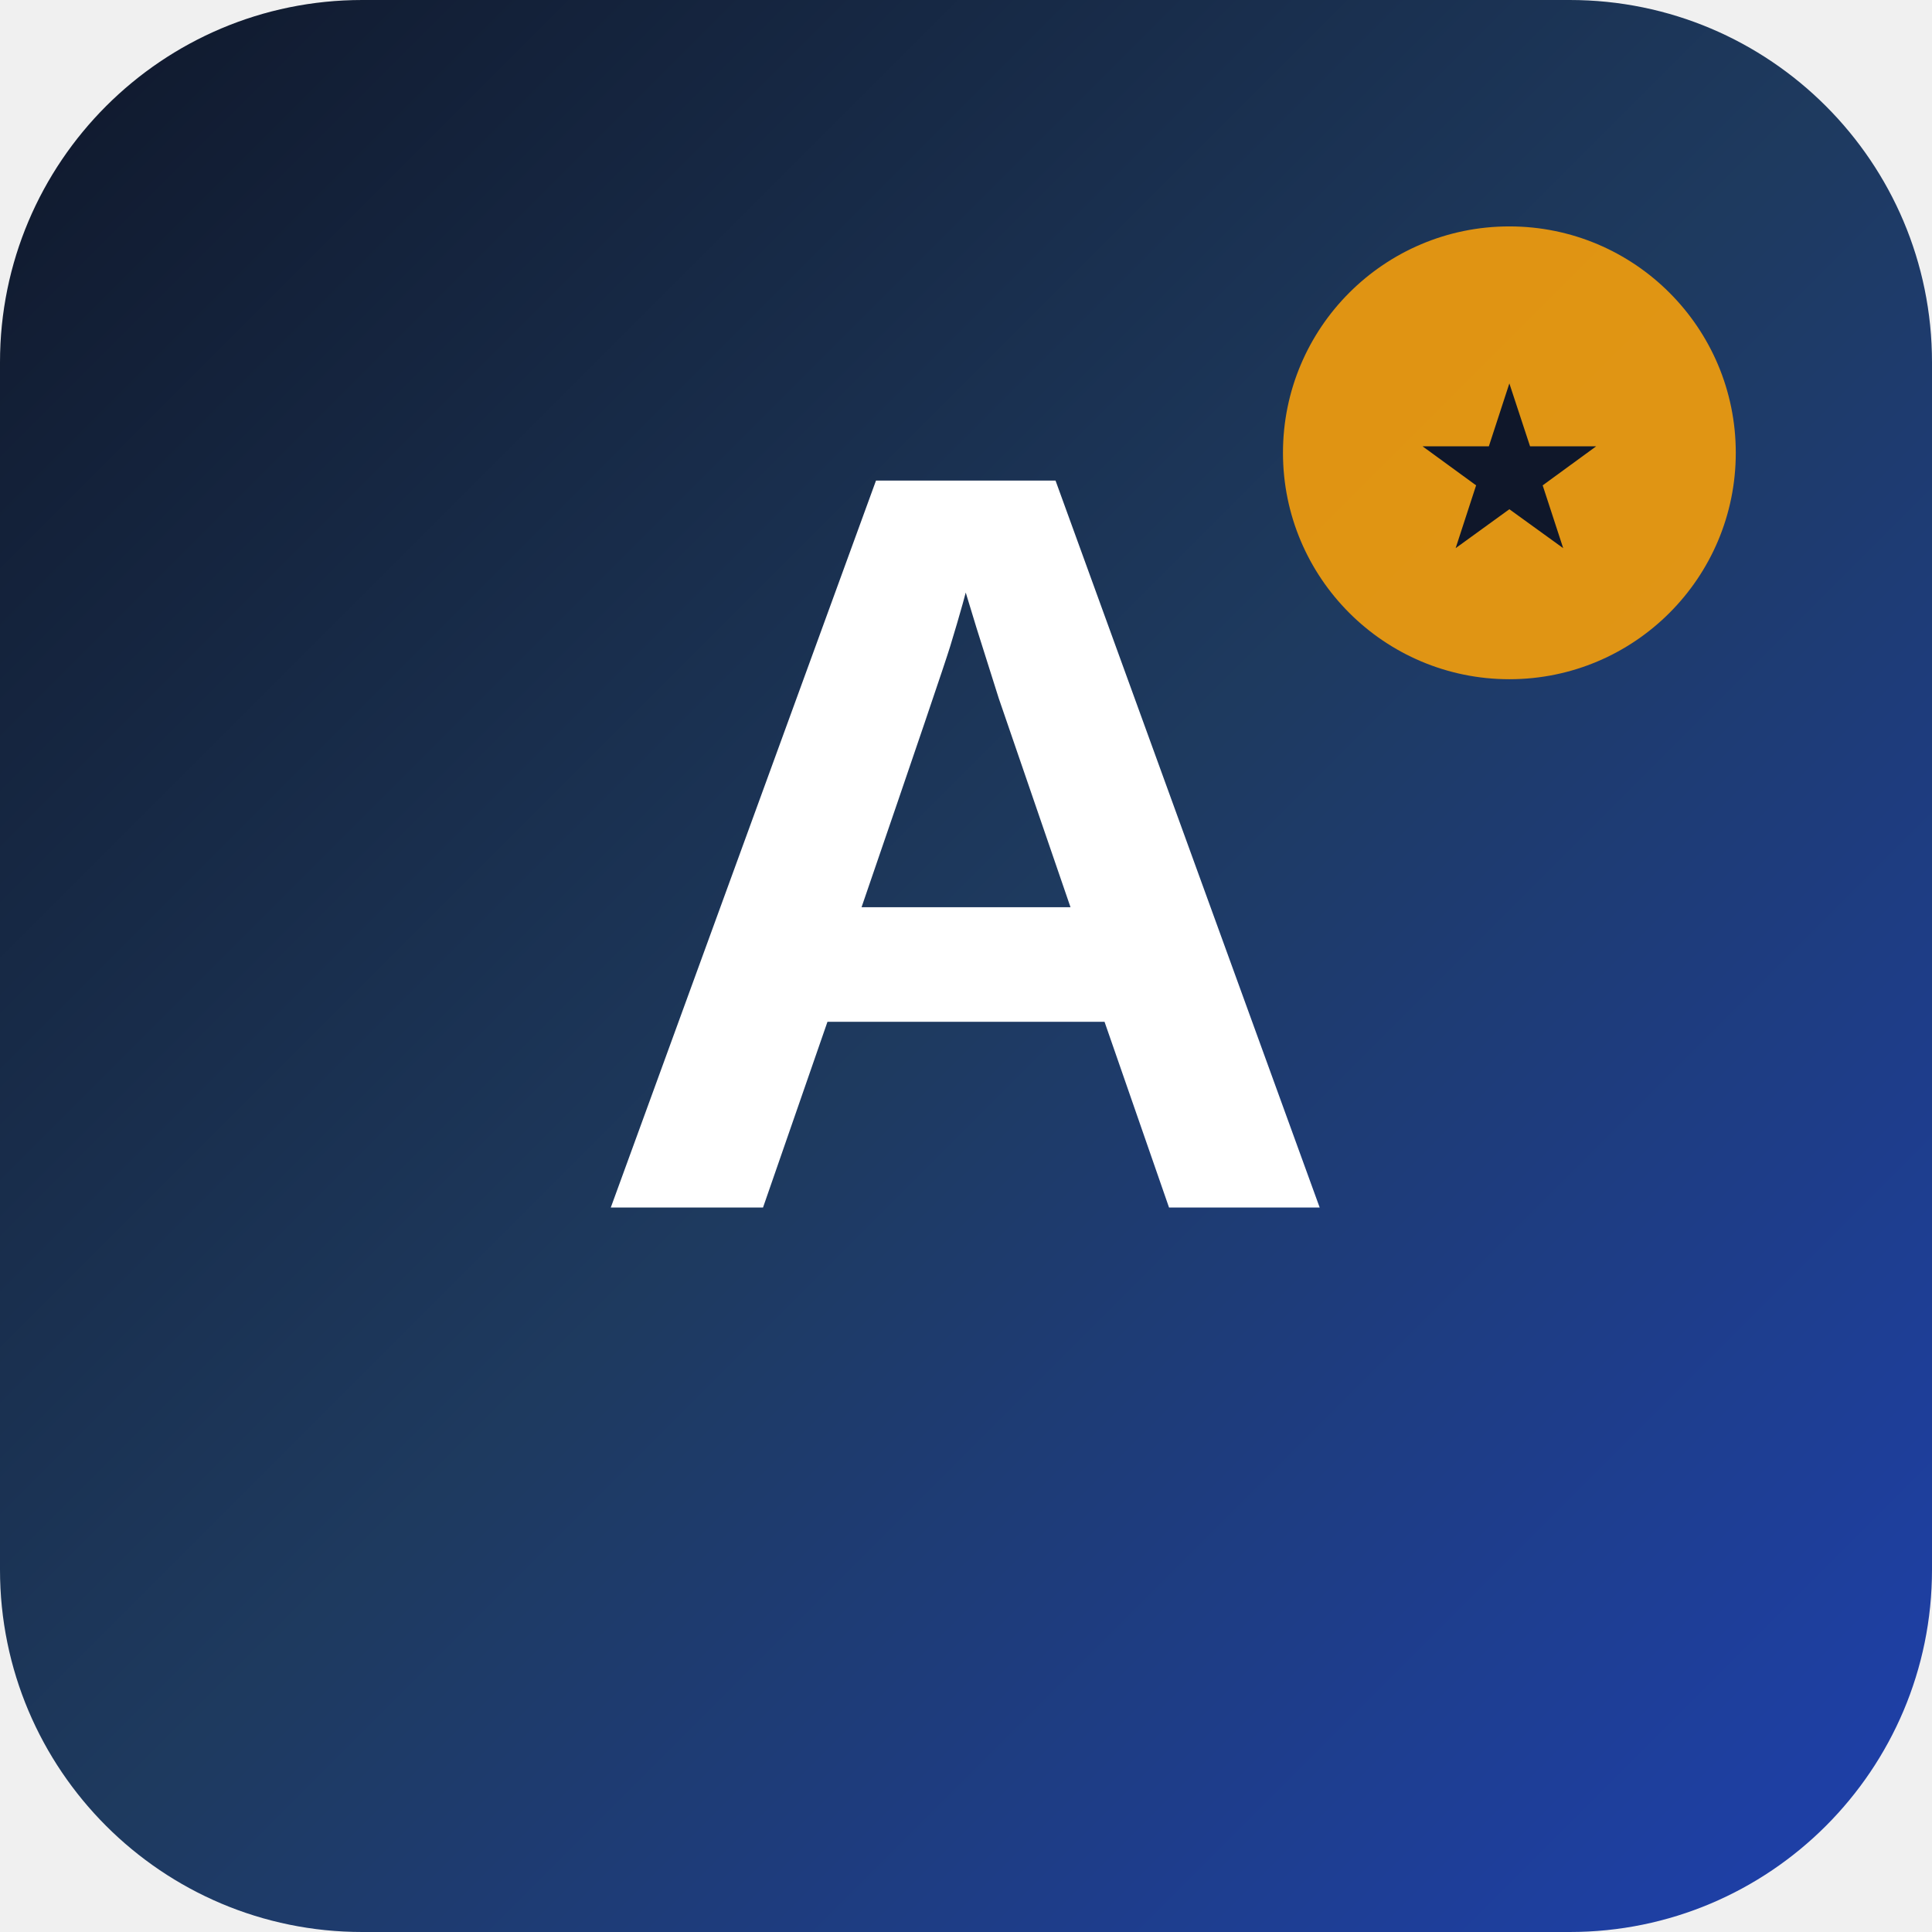
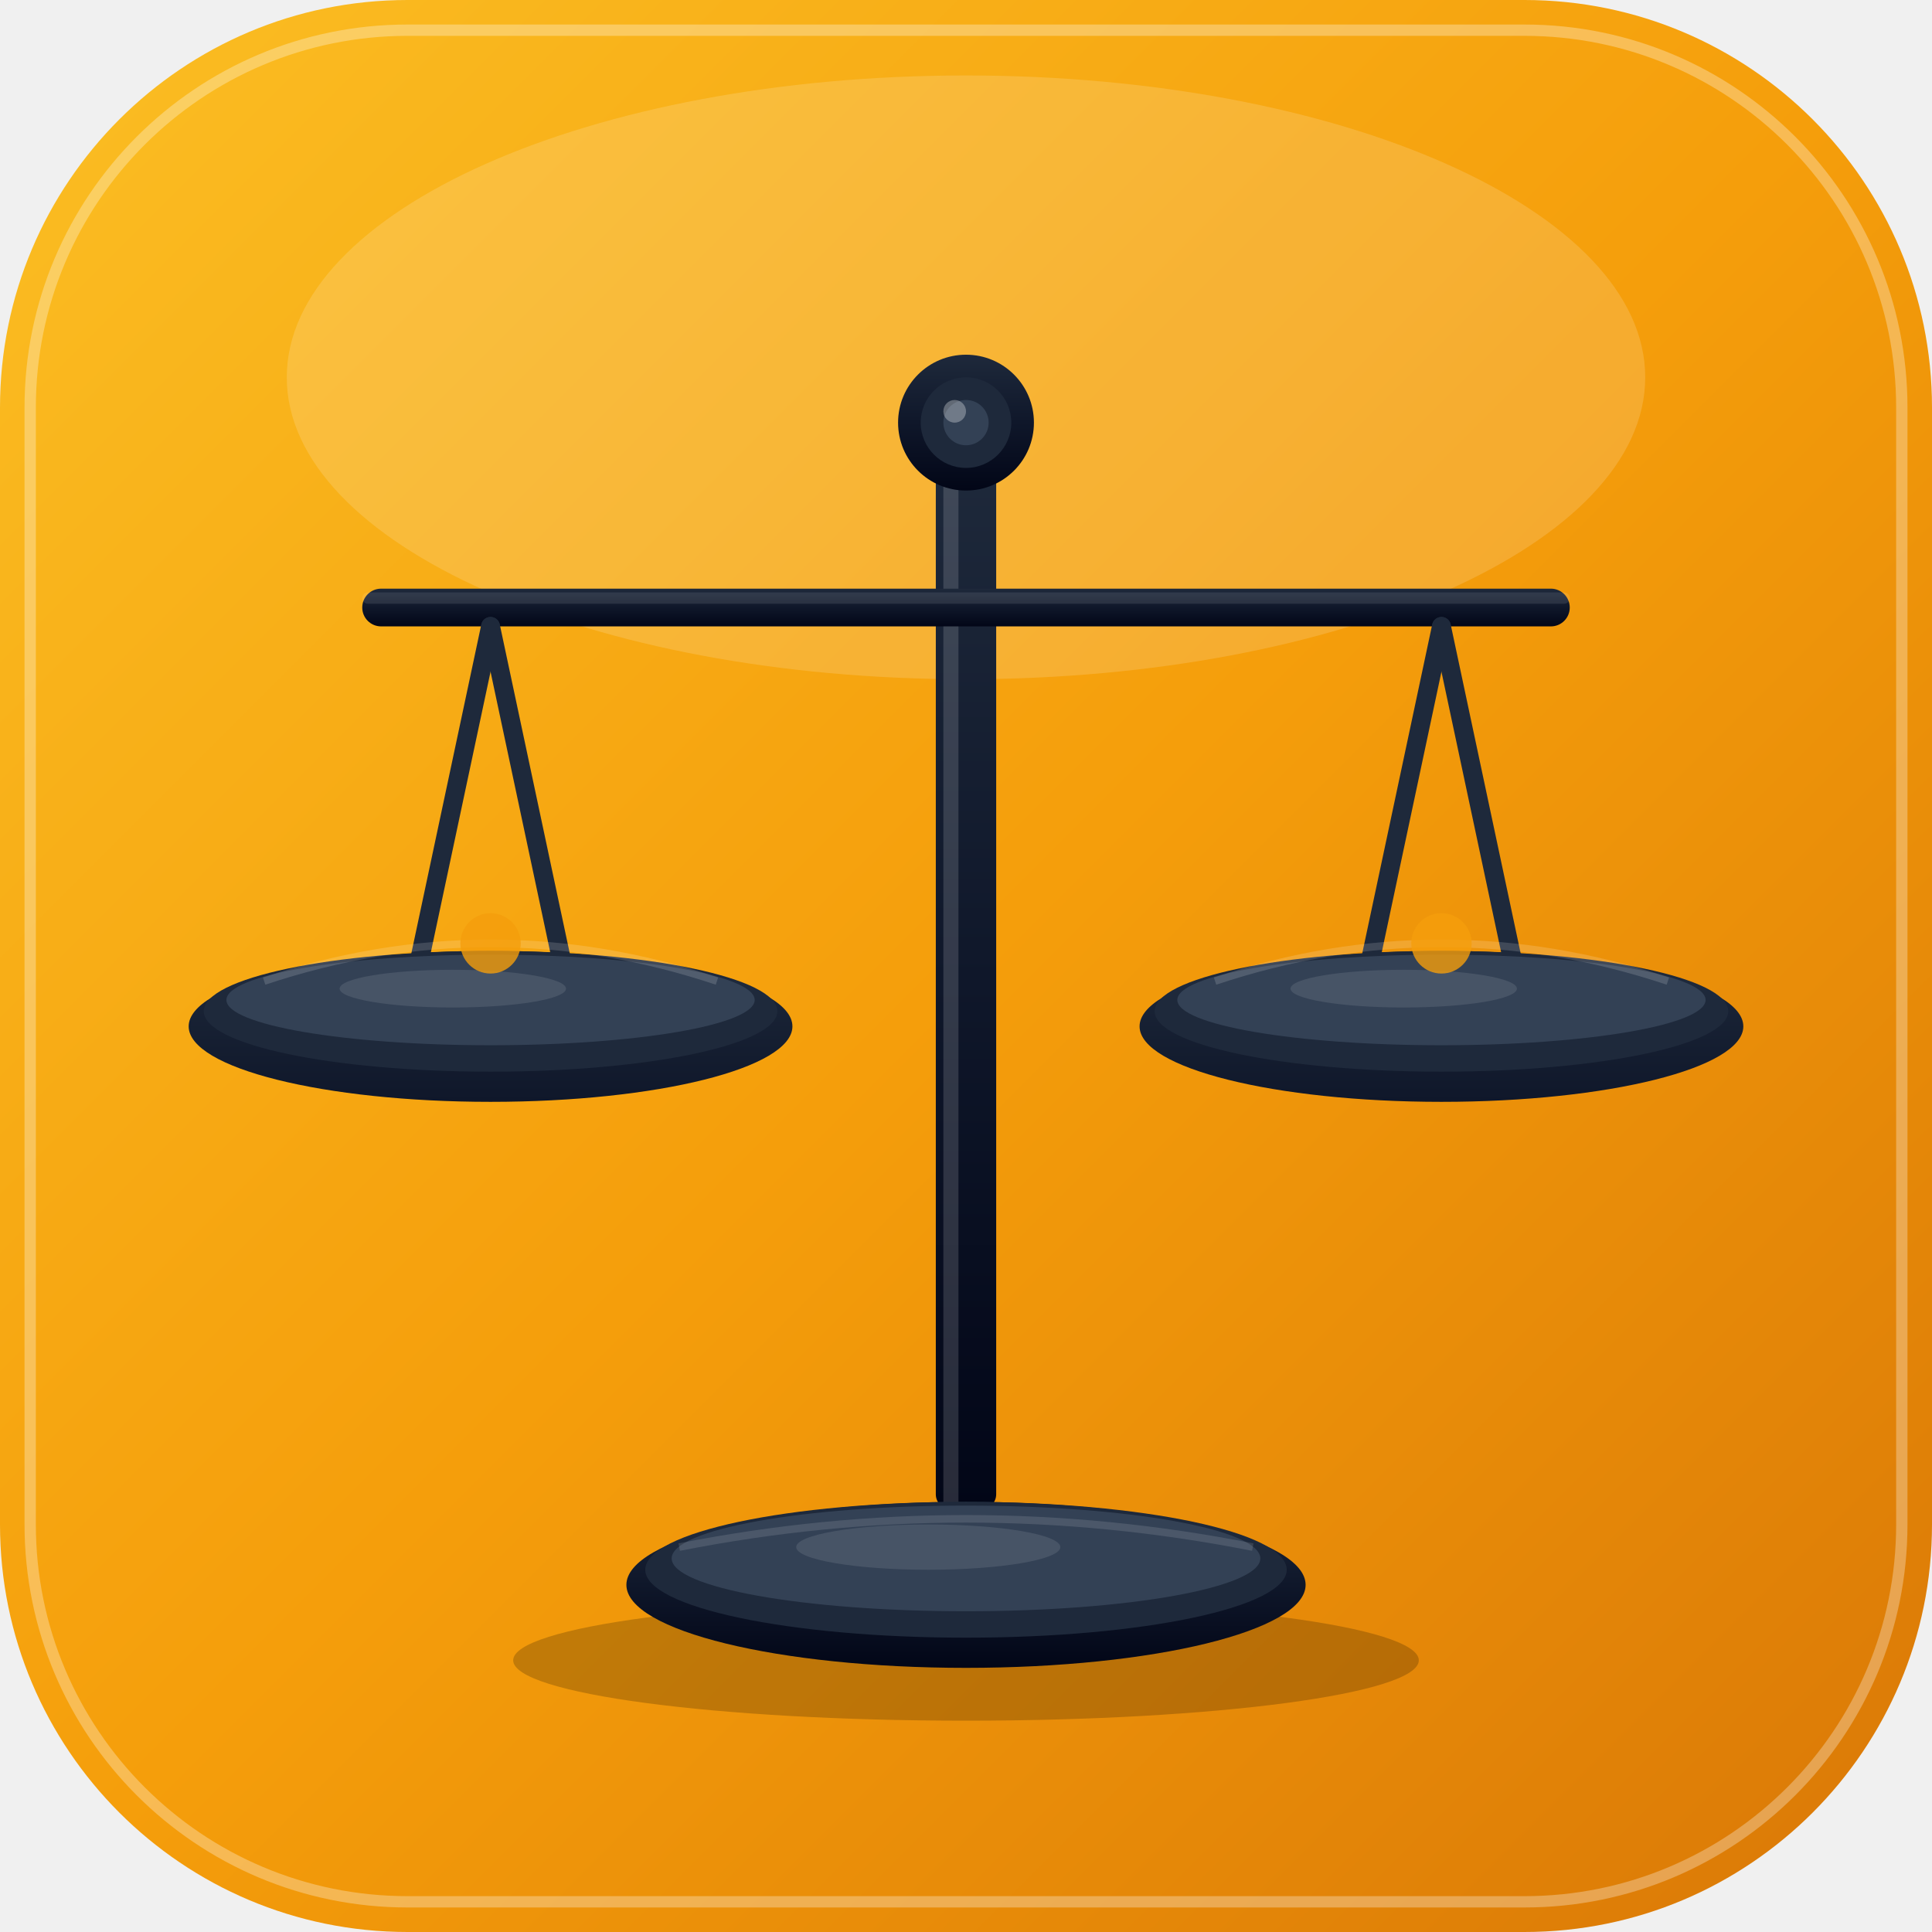
<svg xmlns="http://www.w3.org/2000/svg" viewBox="0 0 512 512">
  <defs>
    <linearGradient id="bg" x1="0%" y1="0%" x2="100%" y2="100%">
-       <stop offset="0%" style="stop-color:#0f172a" />
-       <stop offset="50%" style="stop-color:#1e3a5f" />
-       <stop offset="100%" style="stop-color:#1e40af" />
+       <stop offset="0%" style="stop-color:#fbbf24" />
+       <stop offset="50%" style="stop-color:#f59e0b" />
+       <stop offset="100%" style="stop-color:#d97706" />
    </linearGradient>
+     <linearGradient id="shadow" x1="0%" y1="0%" x2="0%" y2="100%">
+       <stop offset="0%" style="stop-color:rgba(0,0,0,0.15)" />
+       <stop offset="100%" style="stop-color:rgba(0,0,0,0.4)" />
+     </linearGradient>
+     <linearGradient id="metal" x1="0%" y1="0%" x2="0%" y2="100%">
+       <stop offset="0%" style="stop-color:#1e293b" />
+       <stop offset="50%" style="stop-color:#0f172a" />
+       <stop offset="100%" style="stop-color:#020617" />
+     </linearGradient>
+     <linearGradient id="plate" x1="0%" y1="0%" x2="0%" y2="100%">
+       <stop offset="0%" style="stop-color:#1e293b" />
+       <stop offset="100%" style="stop-color:#0f172a" />
+     </linearGradient>
+     <filter id="glow">
+       <feGaussianBlur stdDeviation="3" result="blur" />
+       <feComposite in="SourceGraphic" in2="blur" operator="over" />
+     </filter>
+     <filter id="innerShadow">
+       <feOffset dx="0" dy="4" />
+       <feGaussianBlur stdDeviation="4" />
+       <feComposite operator="out" in="SourceGraphic" />
+       <feFlood flood-color="#000" flood-opacity="0.25" />
+       <feComposite operator="in" in2="A" />
+       <feComposite operator="over" in="SourceGraphic" />
+     </filter>
  </defs>
-   <rect width="512" height="512" rx="96" fill="url(#bg)" />
-   <text x="256" y="320" font-family="Arial,Helvetica,sans-serif" font-size="280" font-weight="900" fill="white" text-anchor="middle" letter-spacing="-10">A</text>
-   <circle cx="400" cy="120" r="60" fill="#f59e0b" opacity="0.9" />
-   <text x="400" y="145" font-family="Arial,Helvetica,sans-serif" font-size="60" font-weight="900" fill="#0f172a" text-anchor="middle">★</text>
+   <rect width="512" height="512" rx="108" fill="url(#bg)" />
+   <rect x="8" y="8" width="496" height="496" rx="100" fill="none" stroke="rgba(255,255,255,0.3)" stroke-width="3" />
+   <ellipse cx="256" cy="100" rx="180" ry="80" fill="rgba(255,255,255,0.15)" />
+   <ellipse cx="256" cy="440" rx="120" ry="16" fill="rgba(0,0,0,0.2)" />
+   <rect x="248" y="120" width="16" height="280" rx="4" fill="url(#metal)" />
+   <rect x="250" y="120" width="4" height="280" rx="2" fill="rgba(255,255,255,0.15)" />
+   <circle cx="256" cy="112" r="18" fill="url(#metal)" />
+   <circle cx="256" cy="112" r="12" fill="#1e293b" />
+   <circle cx="256" cy="112" r="6" fill="#334155" />
+   <circle cx="253" cy="109" r="3" fill="rgba(255,255,255,0.3)" />
+   <rect x="96" y="156" width="320" height="10" rx="5" fill="url(#metal)" />
+   <rect x="96" y="157" width="320" height="3" rx="1.5" fill="rgba(255,255,255,0.1)" />
+   <line x1="130" y1="166" x2="110" y2="260" stroke="#1e293b" stroke-width="5" stroke-linecap="round" />
+   <line x1="130" y1="166" x2="150" y2="260" stroke="#1e293b" stroke-width="5" stroke-linecap="round" />
+   <line x1="382" y1="166" x2="362" y2="260" stroke="#1e293b" stroke-width="5" stroke-linecap="round" />
+   <line x1="382" y1="166" x2="402" y2="260" stroke="#1e293b" stroke-width="5" stroke-linecap="round" />
+   <ellipse cx="130" cy="272" rx="80" ry="20" fill="url(#plate)" />
+   <ellipse cx="130" cy="268" rx="76" ry="16" fill="#1e293b" />
+   <ellipse cx="130" cy="265" rx="70" ry="12" fill="#334155" />
+   <ellipse cx="120" cy="262" rx="30" ry="5" fill="rgba(255,255,255,0.1)" />
+   <ellipse cx="382" cy="272" rx="80" ry="20" fill="url(#plate)" />
+   <ellipse cx="382" cy="268" rx="76" ry="16" fill="#1e293b" />
+   <ellipse cx="382" cy="265" rx="70" ry="12" fill="#334155" />
+   <ellipse cx="372" cy="262" rx="30" ry="5" fill="rgba(255,255,255,0.1)" />
+   <path d="M70 260 Q130 240 190 260" fill="none" stroke="rgba(255,255,255,0.15)" stroke-width="2" />
+   <path d="M322 260 Q382 240 442 260" fill="none" stroke="rgba(255,255,255,0.15)" stroke-width="2" />
+   <ellipse cx="256" cy="420" rx="90" ry="22" fill="url(#metal)" />
+   <ellipse cx="256" cy="416" rx="85" ry="18" fill="#1e293b" />
+   <ellipse cx="256" cy="413" rx="78" ry="14" fill="#334155" />
+   <ellipse cx="246" cy="410" rx="35" ry="6" fill="rgba(255,255,255,0.1)" />
+   <path d="M180 410 Q256 395 332 410" fill="none" stroke="rgba(255,255,255,0.12)" stroke-width="2" />
+   <circle cx="130" cy="250" r="8" fill="#f59e0b" opacity="0.8" />
+   <circle cx="382" cy="250" r="8" fill="#f59e0b" opacity="0.8" />
</svg>
